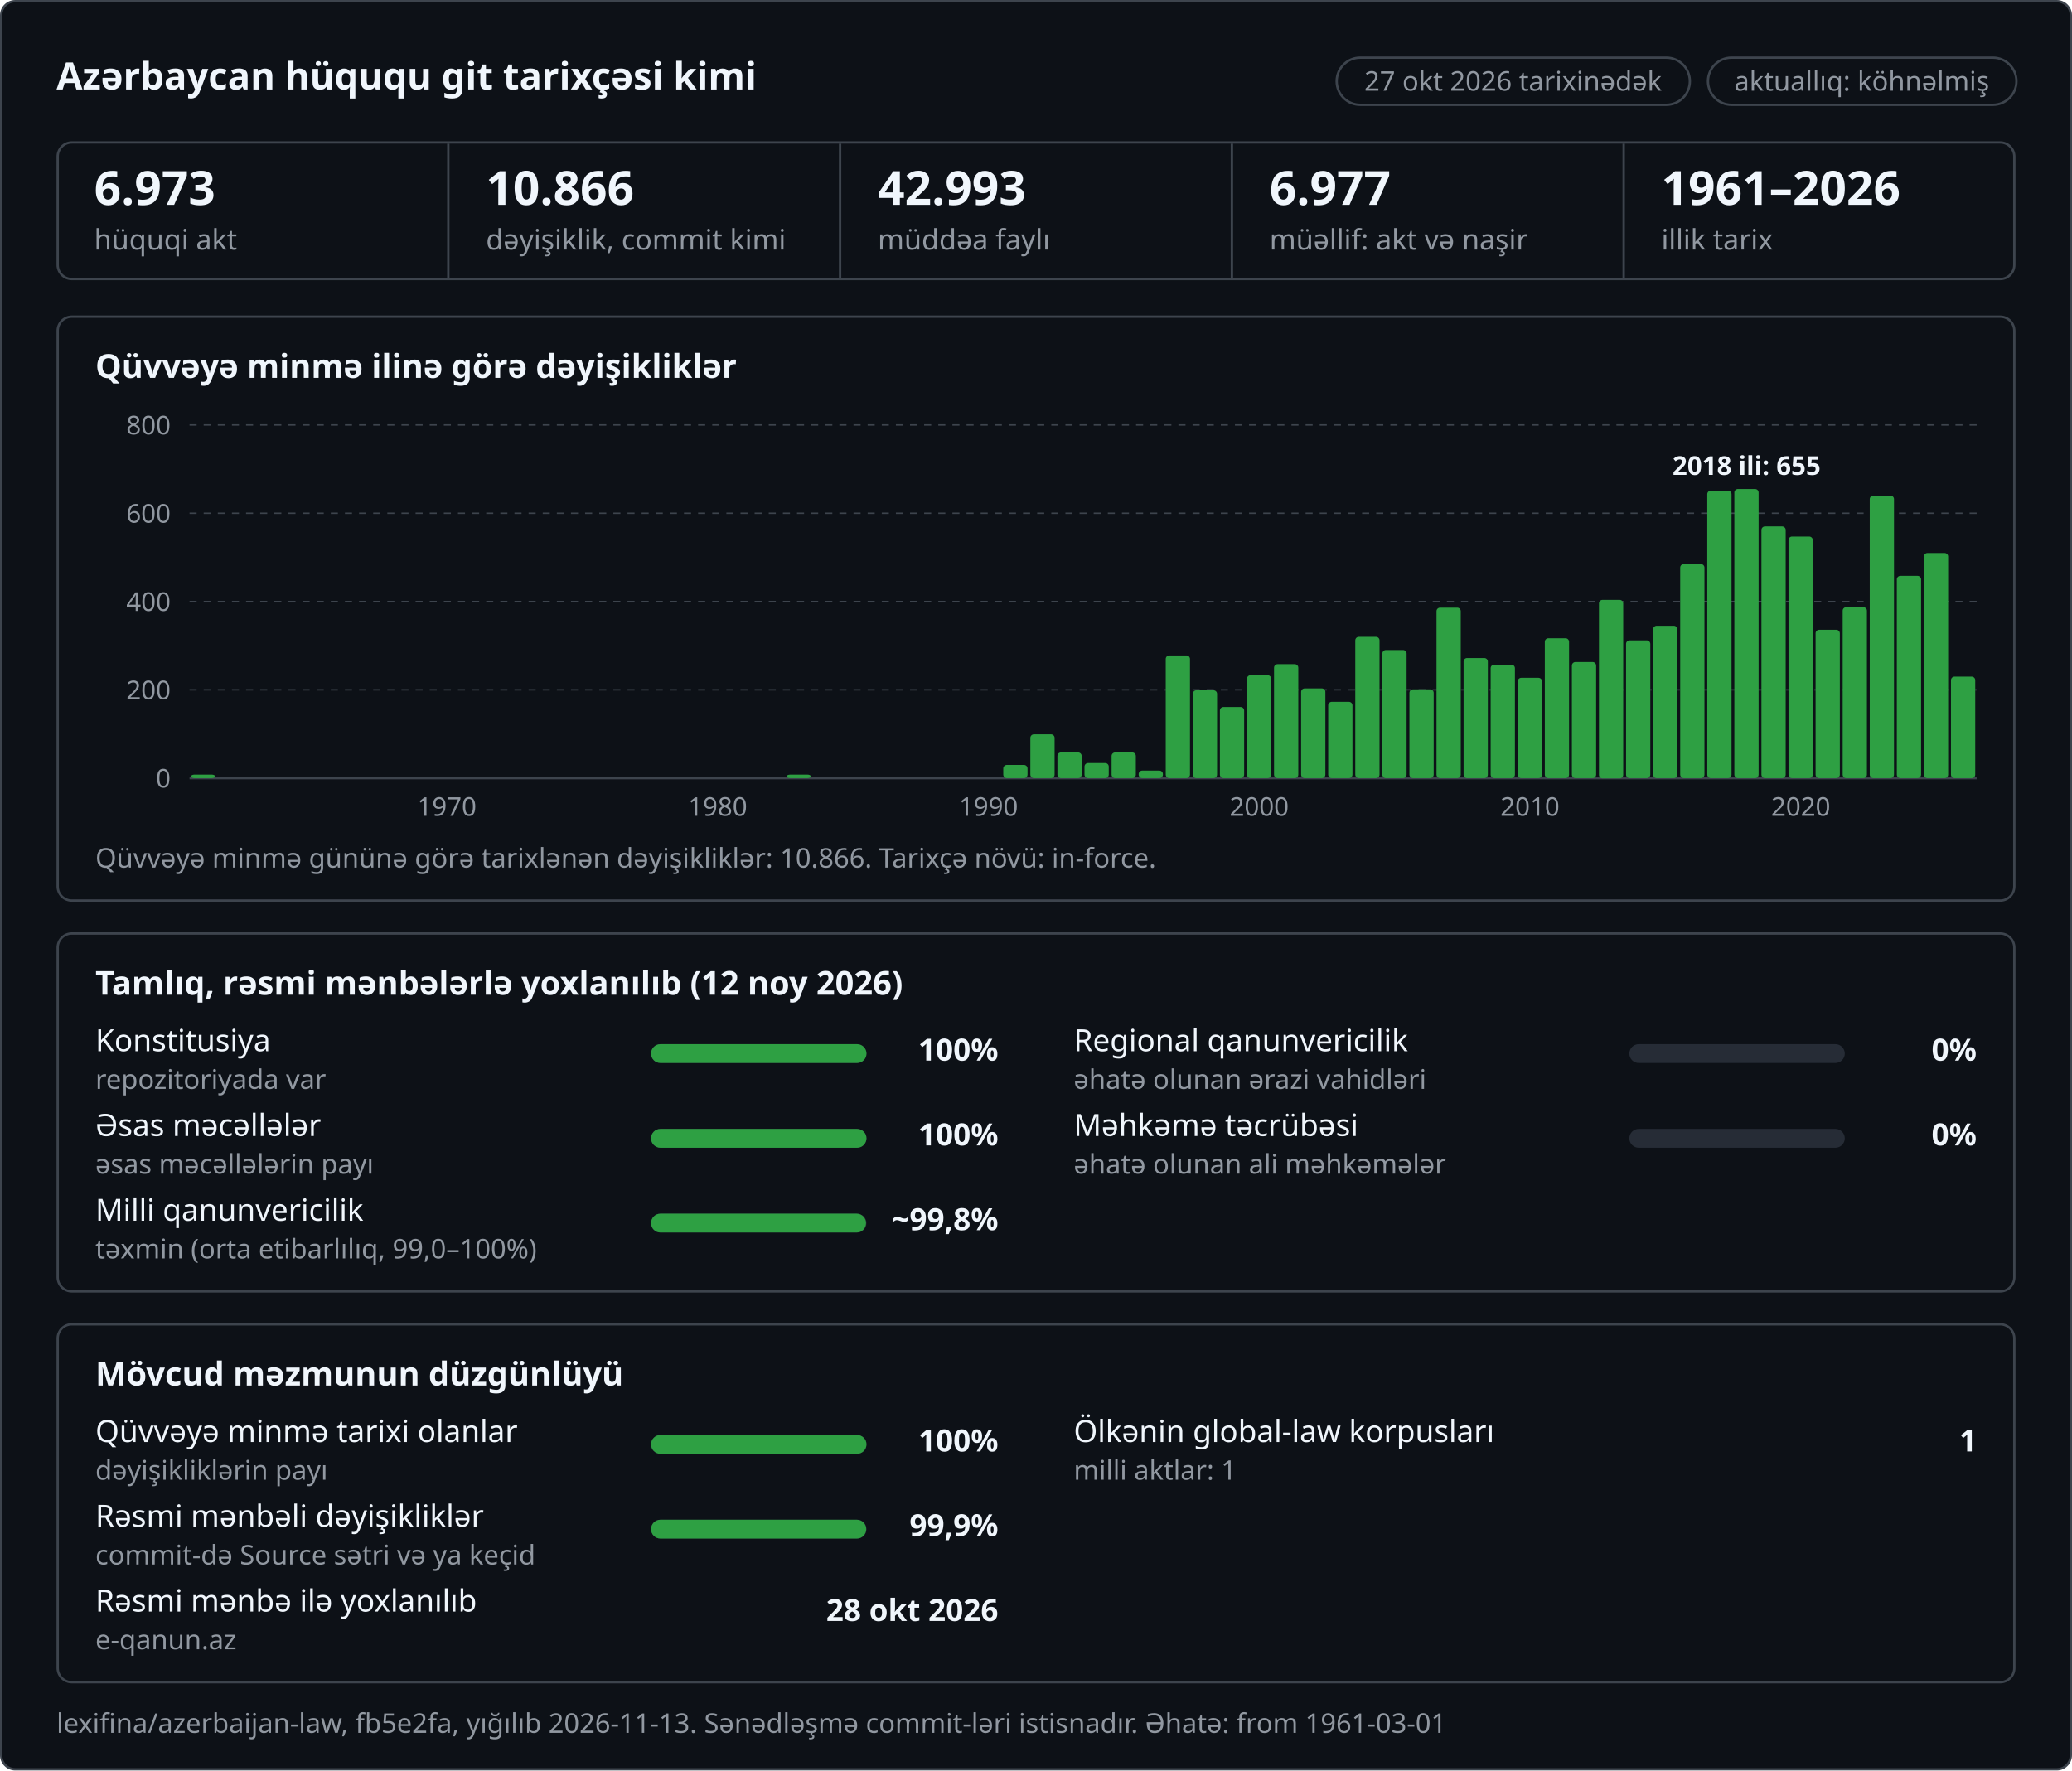
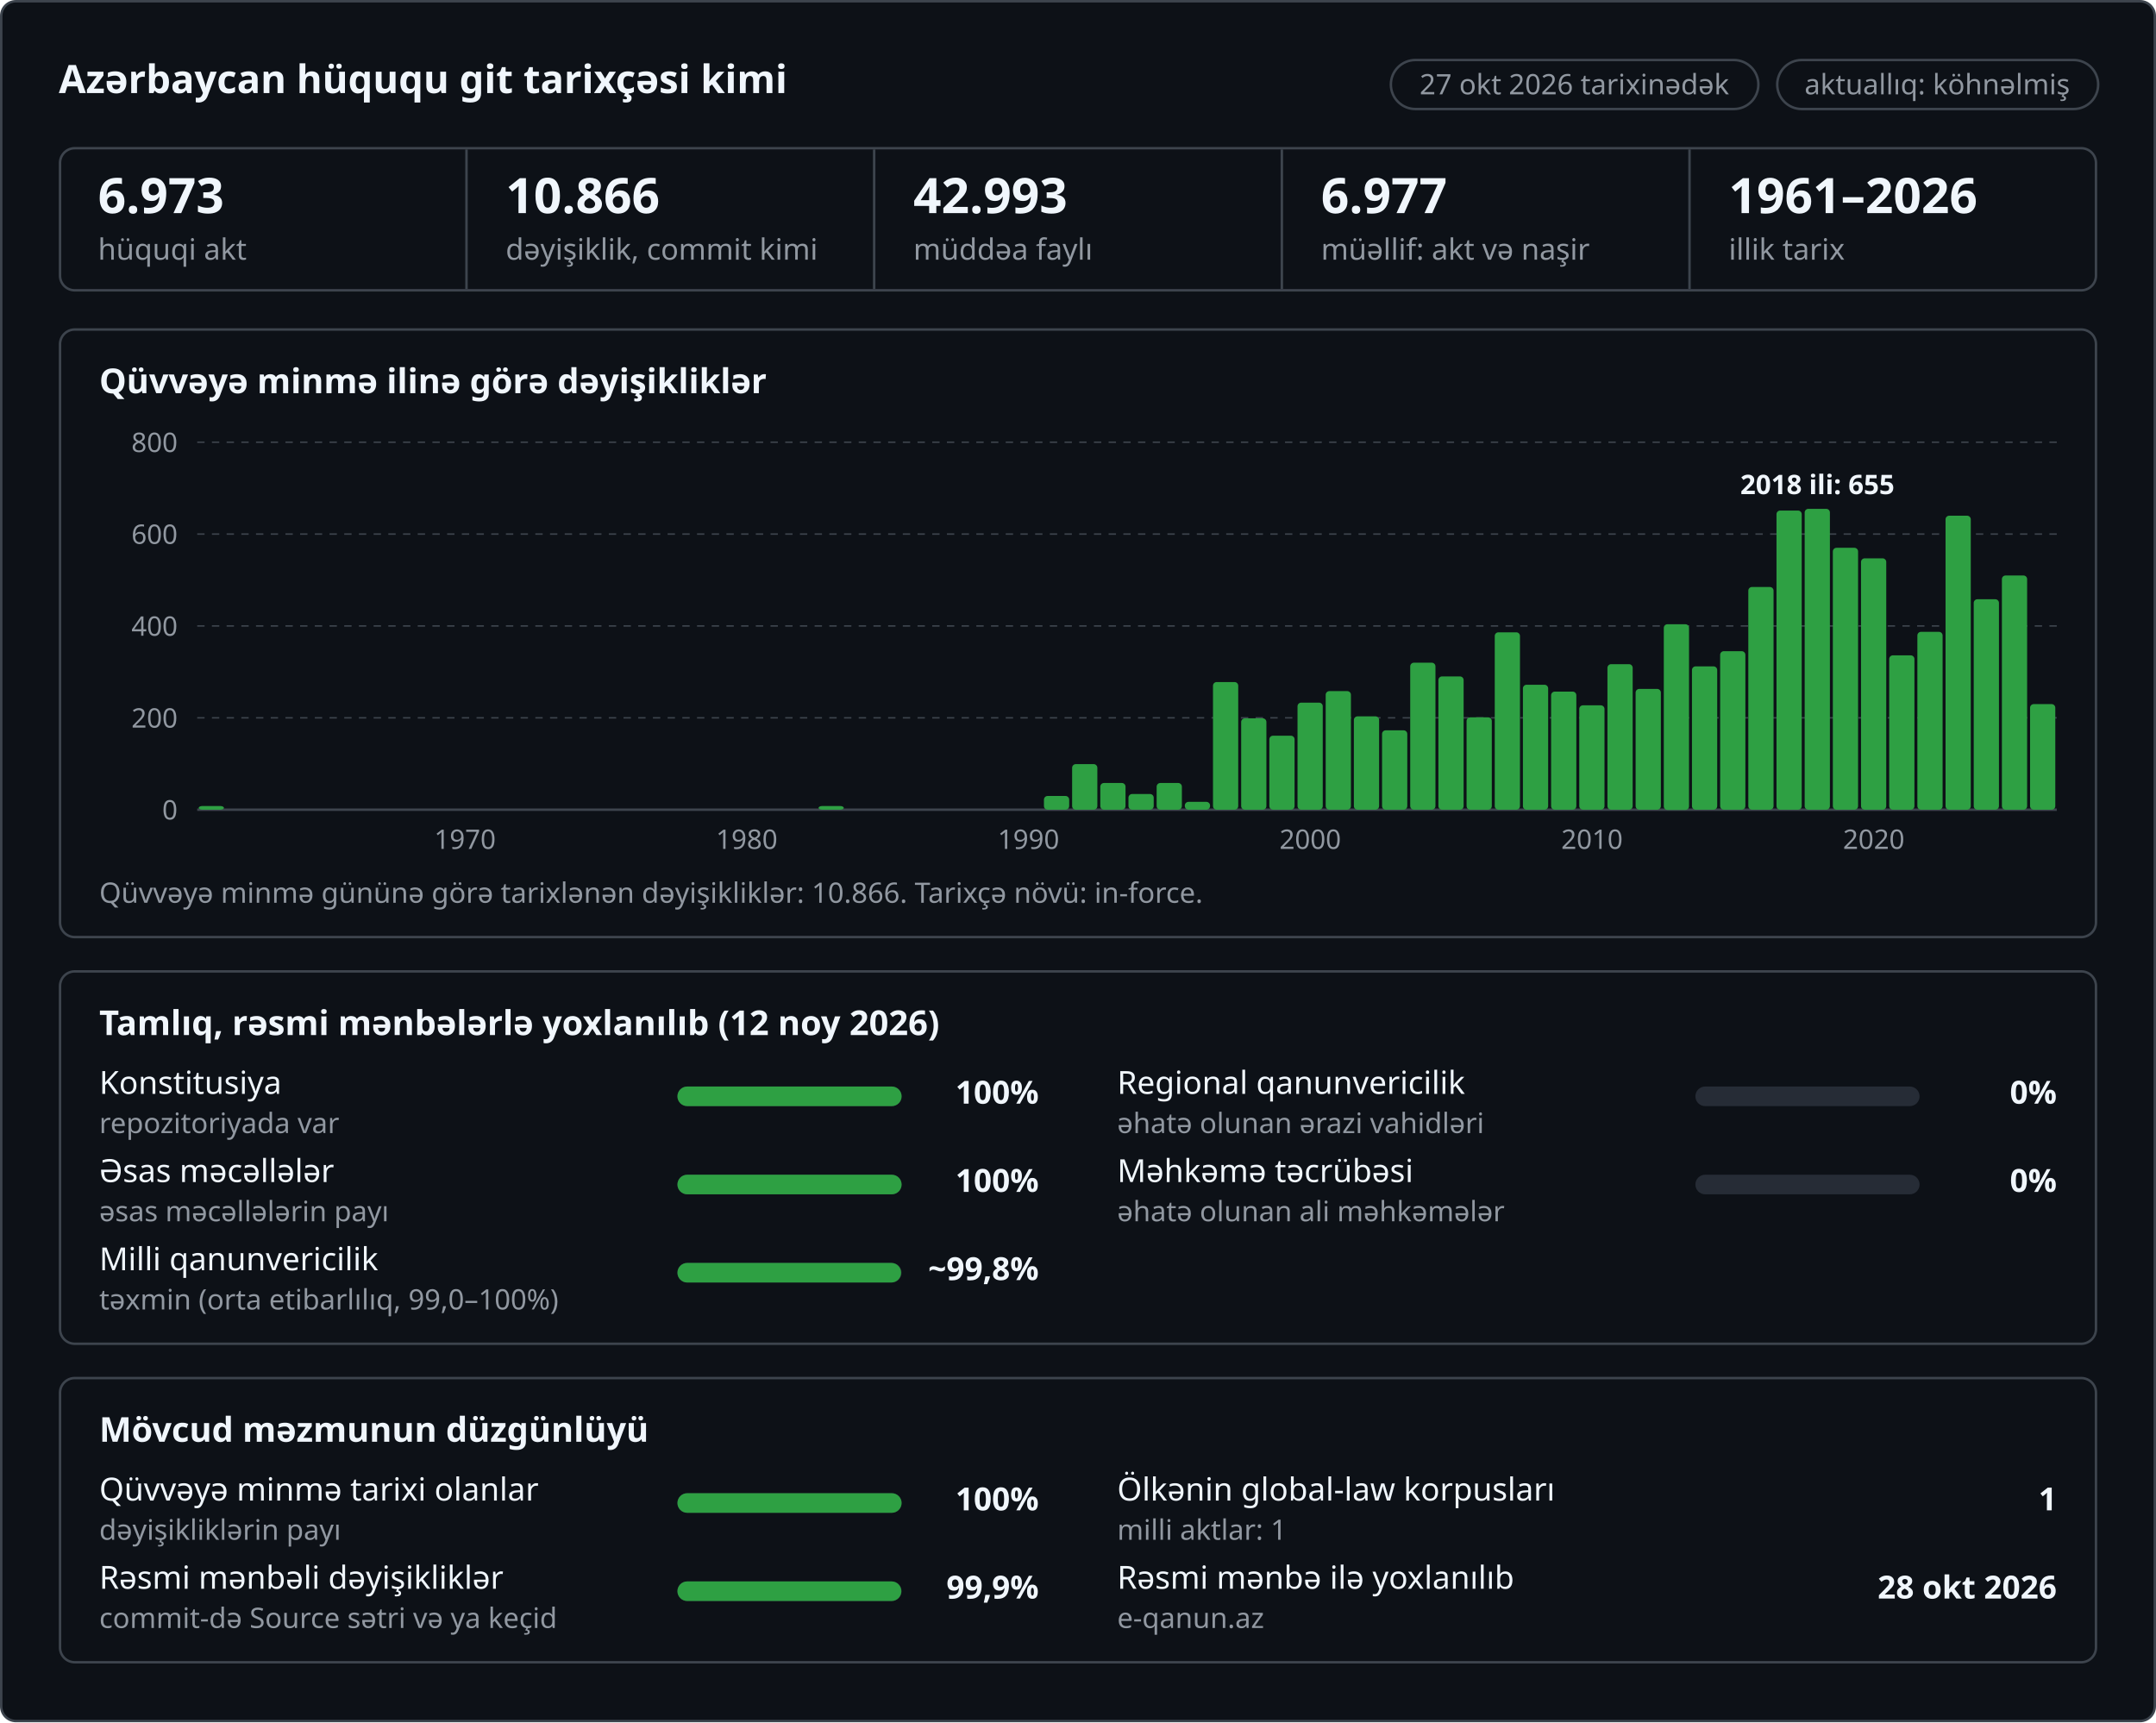
- <svg xmlns="http://www.w3.org/2000/svg" width="880" height="752" viewBox="0 0 880 752" font-family="-apple-system,BlinkMacSystemFont,Segoe UI,Noto Sans,Helvetica,Arial,sans-serif">
-   <rect x="0.5" y="0.5" width="879" height="751" rx="6" fill="#0d1117" stroke="#3d444d" />
+ <svg xmlns="http://www.w3.org/2000/svg" width="880" height="703" viewBox="0 0 880 703" font-family="-apple-system,BlinkMacSystemFont,Segoe UI,Noto Sans,Helvetica,Arial,sans-serif">
+   <rect x="0.5" y="0.5" width="879" height="702" rx="6" fill="#0d1117" stroke="#3d444d" />
  <text x="24" y="38" font-size="16" font-weight="600" fill="#f0f6fc">Azərbaycan hüququ git tarixçəsi kimi</text>
  <rect x="567.7" y="24.5" width="150" height="20" rx="10" fill="none" stroke="#3d444d" />
  <text x="642.6" y="38.5" font-size="11.5" font-weight="500" text-anchor="middle" fill="#9198a1">27 okt 2026 tarixinədək</text>
  <rect x="725.4" y="24.5" width="131" height="20" rx="10" fill="none" stroke="#3d444d" />
  <text x="790.7" y="38.5" font-size="11.5" font-weight="500" text-anchor="middle" fill="#9198a1">aktuallıq: köhnəlmiş</text>
  <rect x="24.5" y="60.5" width="831" height="58" rx="6" fill="#0d1117" stroke="#3d444d" />
  <text x="40.0" y="87" font-size="20" font-weight="600" fill="#f0f6fc">6.973</text>
  <text x="40.0" y="106" font-size="12" fill="#9198a1">hüquqi akt</text>
  <line x1="190.4" y1="61" x2="190.4" y2="118" stroke="#3d444d" />
  <text x="206.4" y="87" font-size="20" font-weight="600" fill="#f0f6fc">10.866</text>
  <text x="206.4" y="106" font-size="12" fill="#9198a1">dəyişiklik, commit kimi</text>
  <line x1="356.8" y1="61" x2="356.8" y2="118" stroke="#3d444d" />
  <text x="372.8" y="87" font-size="20" font-weight="600" fill="#f0f6fc">42.993</text>
  <text x="372.8" y="106" font-size="12" fill="#9198a1">müddəa faylı</text>
  <line x1="523.2" y1="61" x2="523.2" y2="118" stroke="#3d444d" />
  <text x="539.2" y="87" font-size="20" font-weight="600" fill="#f0f6fc">6.977</text>
  <text x="539.2" y="106" font-size="12" fill="#9198a1">müəllif: akt və naşir</text>
  <line x1="689.6" y1="61" x2="689.6" y2="118" stroke="#3d444d" />
  <text x="705.6" y="87" font-size="20" font-weight="600" fill="#f0f6fc">1961–2026</text>
  <text x="705.6" y="106" font-size="12" fill="#9198a1">illik tarix</text>
  <rect x="24.5" y="134.5" width="831" height="248" rx="6" fill="#0d1117" stroke="#3d444d" />
  <text x="40.5" y="160.5" font-size="14" font-weight="600" fill="#f0f6fc">Qüvvəyə minmə ilinə görə dəyişikliklər</text>
  <line x1="80.5" y1="330.5" x2="839.5" y2="330.5" stroke="#3d444d" stroke-width="1" />
  <text x="72.5" y="334.5" font-size="11" text-anchor="end" fill="#9198a1">0</text>
  <line x1="80.5" y1="293.0" x2="839.5" y2="293.0" stroke="#3d444d" stroke-width="0.6" stroke-dasharray="3 3" />
  <text x="72.5" y="297.0" font-size="11" text-anchor="end" fill="#9198a1">200</text>
  <line x1="80.5" y1="255.5" x2="839.5" y2="255.5" stroke="#3d444d" stroke-width="0.6" stroke-dasharray="3 3" />
  <text x="72.5" y="259.5" font-size="11" text-anchor="end" fill="#9198a1">400</text>
  <line x1="80.5" y1="218.0" x2="839.5" y2="218.0" stroke="#3d444d" stroke-width="0.6" stroke-dasharray="3 3" />
  <text x="72.5" y="222.0" font-size="11" text-anchor="end" fill="#9198a1">600</text>
  <line x1="80.5" y1="180.5" x2="839.5" y2="180.5" stroke="#3d444d" stroke-width="0.6" stroke-dasharray="3 3" />
  <text x="72.5" y="184.5" font-size="11" text-anchor="end" fill="#9198a1">800</text>
  <rect x="81.10" y="329.0" width="10.30" height="1.5" rx="1.5" fill="#2ea043" />
  <text x="189.8" y="346.5" font-size="11" text-anchor="middle" fill="#9198a1">1970</text>
  <text x="304.8" y="346.5" font-size="11" text-anchor="middle" fill="#9198a1">1980</text>
  <rect x="334.10" y="329.0" width="10.30" height="1.5" rx="1.5" fill="#2ea043" />
  <text x="419.8" y="346.5" font-size="11" text-anchor="middle" fill="#9198a1">1990</text>
  <rect x="426.10" y="324.9" width="10.30" height="5.6" rx="1.5" fill="#2ea043" />
  <rect x="437.60" y="311.9" width="10.30" height="18.6" rx="1.5" fill="#2ea043" />
  <rect x="449.10" y="319.6" width="10.30" height="10.9" rx="1.5" fill="#2ea043" />
  <rect x="460.60" y="324.1" width="10.30" height="6.4" rx="1.5" fill="#2ea043" />
  <rect x="472.10" y="319.6" width="10.30" height="10.9" rx="1.5" fill="#2ea043" />
  <rect x="483.60" y="327.3" width="10.30" height="3.2" rx="1.5" fill="#2ea043" />
  <rect x="495.10" y="278.4" width="10.30" height="52.1" rx="1.5" fill="#2ea043" />
  <rect x="506.60" y="293.2" width="10.30" height="37.3" rx="1.5" fill="#2ea043" />
  <rect x="518.10" y="300.3" width="10.30" height="30.2" rx="1.5" fill="#2ea043" />
  <rect x="529.60" y="286.8" width="10.30" height="43.7" rx="1.5" fill="#2ea043" />
  <text x="534.8" y="346.5" font-size="11" text-anchor="middle" fill="#9198a1">2000</text>
  <rect x="541.10" y="282.1" width="10.30" height="48.4" rx="1.5" fill="#2ea043" />
  <rect x="552.60" y="292.4" width="10.30" height="38.1" rx="1.5" fill="#2ea043" />
  <rect x="564.10" y="298.1" width="10.30" height="32.4" rx="1.5" fill="#2ea043" />
  <rect x="575.60" y="270.5" width="10.30" height="60.0" rx="1.5" fill="#2ea043" />
  <rect x="587.10" y="276.1" width="10.30" height="54.4" rx="1.5" fill="#2ea043" />
  <rect x="598.60" y="292.8" width="10.30" height="37.7" rx="1.5" fill="#2ea043" />
  <rect x="610.10" y="258.1" width="10.30" height="72.4" rx="1.5" fill="#2ea043" />
  <rect x="621.60" y="279.5" width="10.30" height="51.0" rx="1.5" fill="#2ea043" />
  <rect x="633.10" y="282.3" width="10.30" height="48.2" rx="1.5" fill="#2ea043" />
  <rect x="644.60" y="287.9" width="10.30" height="42.6" rx="1.5" fill="#2ea043" />
  <text x="649.8" y="346.5" font-size="11" text-anchor="middle" fill="#9198a1">2010</text>
  <rect x="656.10" y="271.1" width="10.30" height="59.4" rx="1.5" fill="#2ea043" />
  <rect x="667.60" y="281.2" width="10.30" height="49.3" rx="1.5" fill="#2ea043" />
  <rect x="679.10" y="254.8" width="10.30" height="75.8" rx="1.5" fill="#2ea043" />
  <rect x="690.60" y="272.0" width="10.30" height="58.5" rx="1.5" fill="#2ea043" />
  <rect x="702.10" y="265.8" width="10.30" height="64.7" rx="1.5" fill="#2ea043" />
  <rect x="713.60" y="239.6" width="10.30" height="90.9" rx="1.5" fill="#2ea043" />
  <rect x="725.10" y="208.4" width="10.30" height="122.1" rx="1.5" fill="#2ea043" />
  <rect x="736.60" y="207.7" width="10.30" height="122.8" rx="1.5" fill="#2ea043" />
  <text x="741.8" y="201.7" font-size="11" font-weight="600" text-anchor="middle" fill="#f0f6fc">2018 ili: 655</text>
  <rect x="748.10" y="223.6" width="10.30" height="106.9" rx="1.5" fill="#2ea043" />
  <rect x="759.60" y="227.9" width="10.30" height="102.6" rx="1.5" fill="#2ea043" />
  <text x="764.8" y="346.5" font-size="11" text-anchor="middle" fill="#9198a1">2020</text>
  <rect x="771.10" y="267.5" width="10.30" height="63.0" rx="1.5" fill="#2ea043" />
  <rect x="782.60" y="257.9" width="10.30" height="72.6" rx="1.5" fill="#2ea043" />
  <rect x="794.10" y="210.5" width="10.30" height="120.0" rx="1.5" fill="#2ea043" />
  <rect x="805.60" y="244.6" width="10.30" height="85.9" rx="1.5" fill="#2ea043" />
  <rect x="817.10" y="234.9" width="10.30" height="95.6" rx="1.5" fill="#2ea043" />
  <rect x="828.60" y="287.4" width="10.30" height="43.1" rx="1.5" fill="#2ea043" />
  <text x="40.5" y="368.5" font-size="11.5" fill="#9198a1">Qüvvəyə minmə gününə görə tarixlənən dəyişikliklər: 10.866. Tarixçə növü: in-force.</text>
  <rect x="24.5" y="396.5" width="831" height="152" rx="6" fill="#0d1117" stroke="#3d444d" />
  <text x="40.5" y="422.5" font-size="14" font-weight="600" fill="#f0f6fc">Tamlıq, rəsmi mənbələrlə yoxlanılıb (12 noy 2026)</text>
  <text x="40.5" y="446.5" font-size="13" fill="#f0f6fc">Konstitusiya</text>
  <text x="40.5" y="462.5" font-size="11.5" fill="#9198a1">repozitoriyada var</text>
  <g>
    <rect x="276.5" y="443.5" width="91.5" height="8" rx="4" fill="#262c36" />
    <rect x="276.5" y="443.5" width="91.5" height="8" rx="4" fill="#2ea043" />
  </g>
  <text x="424.0" y="450.5" font-size="13" font-weight="600" text-anchor="end" fill="#f0f6fc">100%</text>
  <text x="40.5" y="482.5" font-size="13" fill="#f0f6fc">Əsas məcəllələr</text>
  <text x="40.5" y="498.5" font-size="11.5" fill="#9198a1">əsas məcəllələrin payı</text>
  <g>
    <rect x="276.5" y="479.5" width="91.5" height="8" rx="4" fill="#262c36" />
    <rect x="276.5" y="479.5" width="91.5" height="8" rx="4" fill="#2ea043" />
  </g>
  <text x="424.0" y="486.5" font-size="13" font-weight="600" text-anchor="end" fill="#f0f6fc">100%</text>
  <text x="40.5" y="518.5" font-size="13" fill="#f0f6fc">Milli qanunvericilik</text>
  <text x="40.5" y="534.5" font-size="11.5" fill="#9198a1">təxmin (orta etibarlılıq, 99,0–100%)</text>
  <g>
    <rect x="276.5" y="515.5" width="91.5" height="8" rx="4" fill="#262c36" />
    <rect x="276.5" y="515.5" width="91.3" height="8" rx="4" fill="#2ea043" />
  </g>
  <text x="424.0" y="522.5" font-size="13" font-weight="600" text-anchor="end" fill="#f0f6fc">~99,8%</text>
  <text x="456.0" y="446.5" font-size="13" fill="#f0f6fc">Regional qanunvericilik</text>
  <text x="456.0" y="462.5" font-size="11.5" fill="#9198a1">əhatə olunan ərazi vahidləri</text>
  <g>
    <rect x="692.0" y="443.5" width="91.5" height="8" rx="4" fill="#262c36" />
  </g>
  <text x="839.5" y="450.5" font-size="13" font-weight="600" text-anchor="end" fill="#f0f6fc">0%</text>
  <text x="456.0" y="482.5" font-size="13" fill="#f0f6fc">Məhkəmə təcrübəsi</text>
  <text x="456.0" y="498.5" font-size="11.5" fill="#9198a1">əhatə olunan ali məhkəmələr</text>
  <g>
    <rect x="692.0" y="479.5" width="91.5" height="8" rx="4" fill="#262c36" />
  </g>
  <text x="839.5" y="486.5" font-size="13" font-weight="600" text-anchor="end" fill="#f0f6fc">0%</text>
-   <rect x="24.5" y="562.5" width="831" height="152" rx="6" fill="#0d1117" stroke="#3d444d" />
+   <rect x="24.5" y="562.5" width="831" height="116" rx="6" fill="#0d1117" stroke="#3d444d" />
  <text x="40.5" y="588.5" font-size="14" font-weight="600" fill="#f0f6fc">Mövcud məzmunun düzgünlüyü</text>
  <text x="40.5" y="612.5" font-size="13" fill="#f0f6fc">Qüvvəyə minmə tarixi olanlar</text>
  <text x="40.5" y="628.5" font-size="11.5" fill="#9198a1">dəyişikliklərin payı</text>
  <g>
    <rect x="276.5" y="609.5" width="91.5" height="8" rx="4" fill="#262c36" />
    <rect x="276.5" y="609.5" width="91.5" height="8" rx="4" fill="#2ea043" />
  </g>
  <text x="424.0" y="616.5" font-size="13" font-weight="600" text-anchor="end" fill="#f0f6fc">100%</text>
  <text x="40.5" y="648.5" font-size="13" fill="#f0f6fc">Rəsmi mənbəli dəyişikliklər</text>
  <text x="40.5" y="664.5" font-size="11.5" fill="#9198a1">commit-də Source sətri və ya keçid</text>
  <g>
    <rect x="276.5" y="645.5" width="91.5" height="8" rx="4" fill="#262c36" />
    <rect x="276.5" y="645.5" width="91.4" height="8" rx="4" fill="#2ea043" />
  </g>
  <text x="424.0" y="652.5" font-size="13" font-weight="600" text-anchor="end" fill="#f0f6fc">99,9%</text>
-   <text x="40.5" y="684.5" font-size="13" fill="#f0f6fc">Rəsmi mənbə ilə yoxlanılıb</text>
-   <text x="40.5" y="700.5" font-size="11.5" fill="#9198a1">e-qanun.az</text>
-   <text x="424.0" y="688.5" font-size="13" font-weight="600" text-anchor="end" fill="#f0f6fc">28 okt 2026</text>
  <text x="456.0" y="612.5" font-size="13" fill="#f0f6fc">Ölkənin global-law korpusları</text>
  <text x="456.0" y="628.5" font-size="11.5" fill="#9198a1">milli aktlar: 1</text>
  <text x="839.5" y="616.5" font-size="13" font-weight="600" text-anchor="end" fill="#f0f6fc">1</text>
-   <text x="24" y="736" font-size="11.5" fill="#9198a1">lexifina/azerbaijan-law, fb5e2fa, yığılıb 2026-11-13. Sənədləşmə commit-ləri istisnadır. Əhatə: from 1961-03-01</text>
+   <text x="456.0" y="648.5" font-size="13" fill="#f0f6fc">Rəsmi mənbə ilə yoxlanılıb</text>
+   <text x="456.0" y="664.5" font-size="11.5" fill="#9198a1">e-qanun.az</text>
+   <text x="839.5" y="652.5" font-size="13" font-weight="600" text-anchor="end" fill="#f0f6fc">28 okt 2026</text>
</svg>
